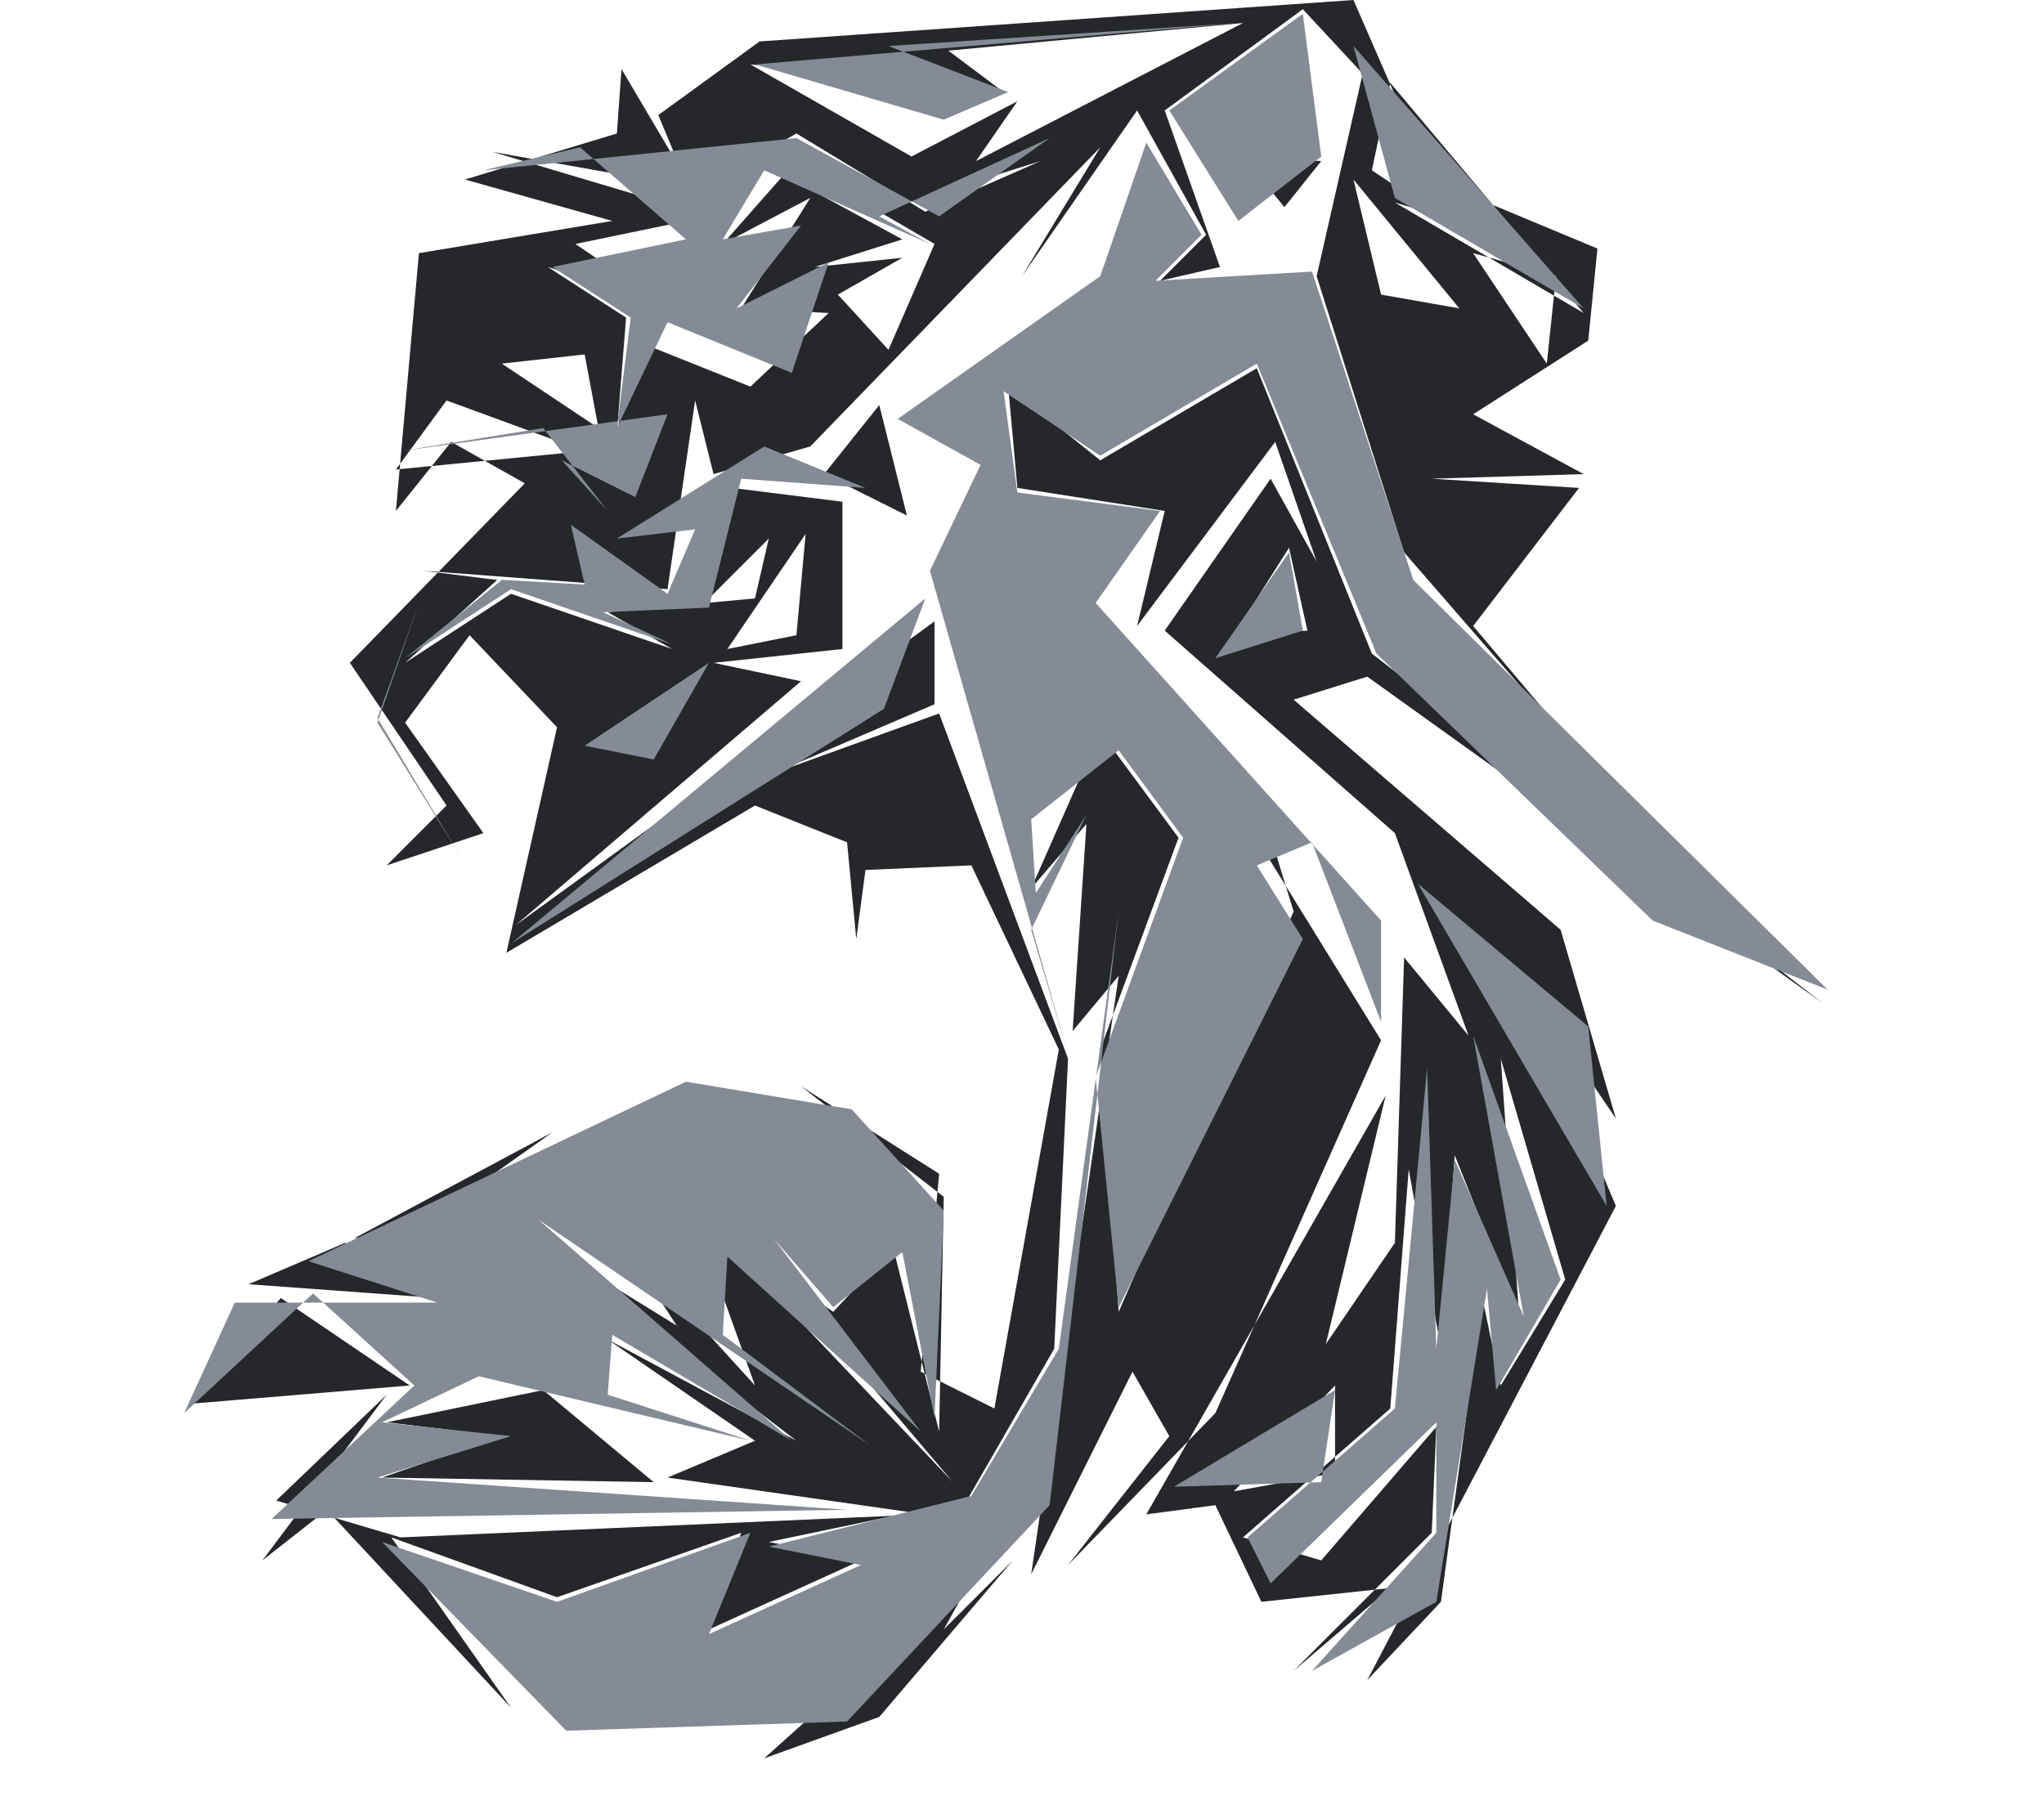
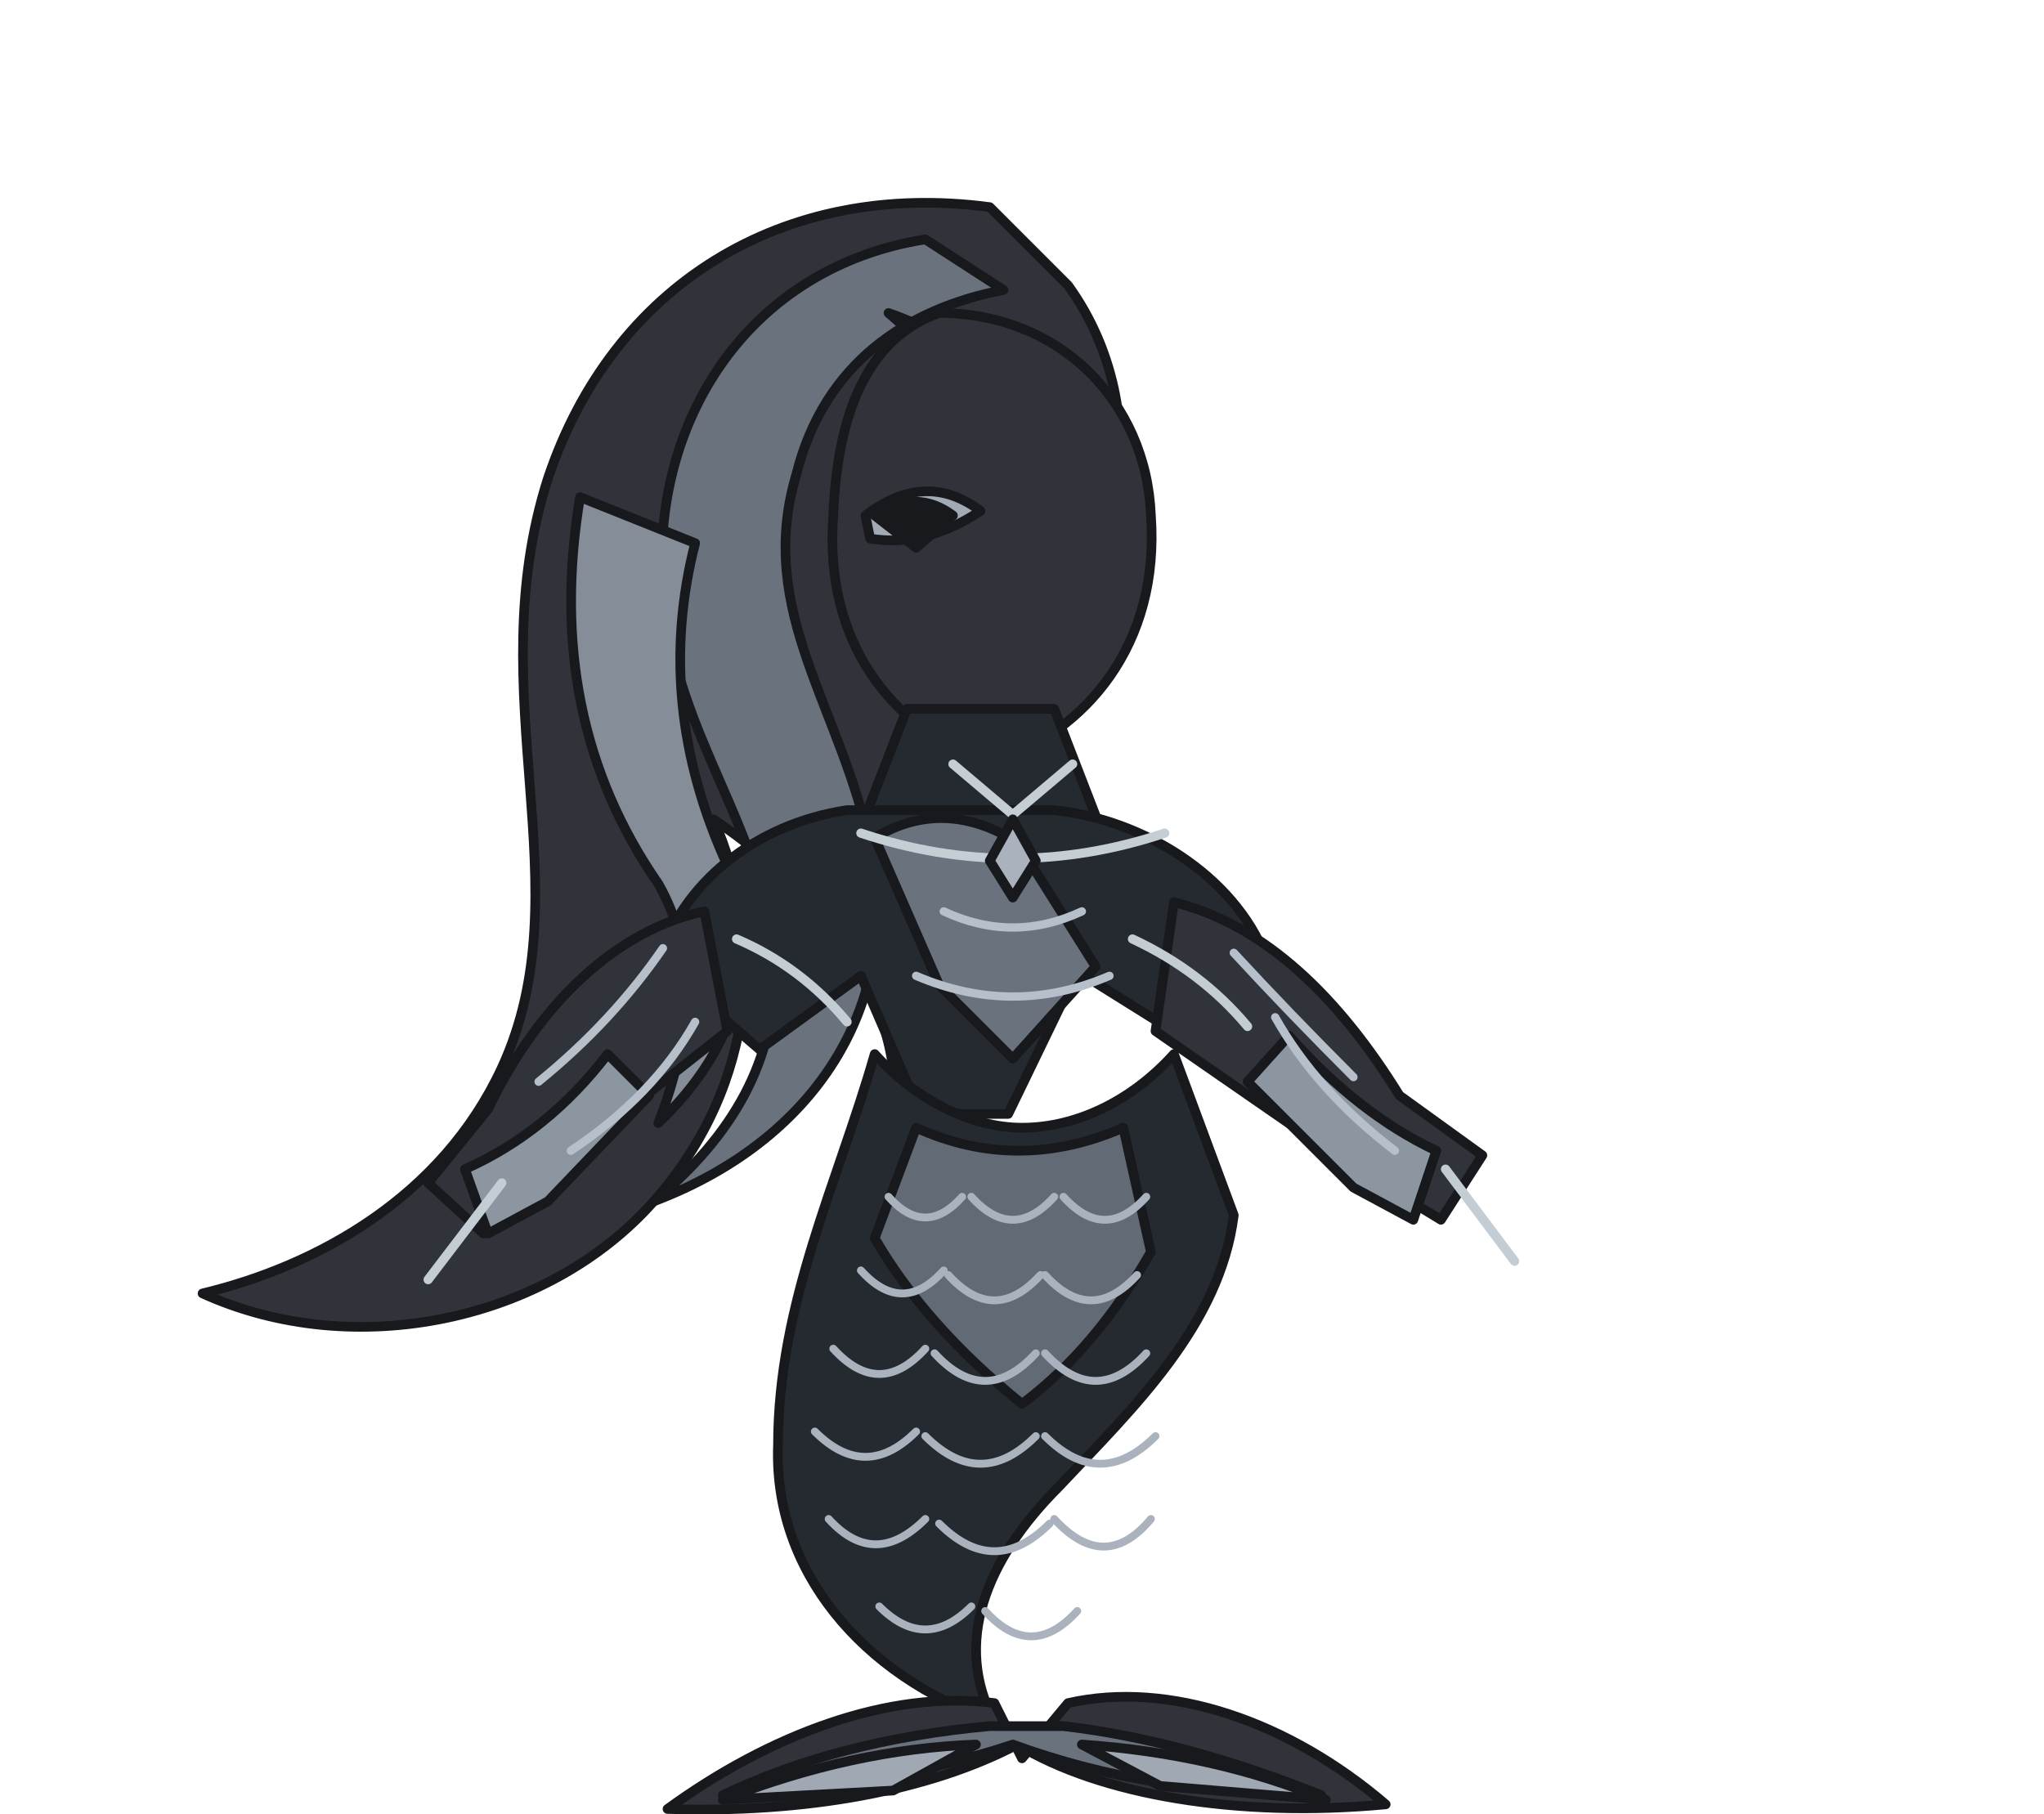
- <svg xmlns="http://www.w3.org/2000/svg" viewBox="0 0 444 394" width="444" height="394">
-   <path fill="#25272b" fill-rule="evenodd" d="M220,339 L205,354 L215,336 L201,352 L195,340 L164,365 L186,356 L159,372 L205,347 L166,382 L191,373ZM290,301 L290,320 L268,324ZM84,309 L109,312 L83,321 L142,322 L118,302ZM41,305 L89,301 L61,282ZM54,279 L95,282 L75,270ZM120,246 L77,269 L125,264 L96,263ZM250,145 L243,156 L273,172 L281,198 L243,285 L239,228 L256,182 L239,159 L224,193 L236,179 L233,224 L243,212 L224,342 L246,298 L254,312 L232,340 L264,307 L300,226ZM280,119 L284,137 L268,138ZM175,116 L173,138 L158,141ZM191,88 L179,103 L197,112ZM86,102 L97,87 L127,98ZM219,84 L221,106 L253,111 L247,136 L277,96 L286,122 L276,104 L253,137 L303,181 L319,225 L305,208 L303,270 L288,292 L301,238 L249,329 L264,327 L274,348 L302,345 L281,363 L311,333 L312,310 L287,339 L270,334 L302,306 L306,254 L313,293 L316,251 L330,286 L326,230 L340,278 L326,301 L322,282 L313,348 L297,365 L351,262 L330,212 L351,243 L339,202 L281,152 L297,147 L396,218 L298,142 L273,80 L239,100ZM109,79 L127,77 L130,93ZM320,55 L338,60 L336,79ZM294,39 L317,67 L300,64ZM270,34 L279,45 L287,35ZM107,33 L152,41 L173,29 L201,46 L226,35 L191,46 L203,53 L193,76 L182,64 L196,56 L177,58 L196,52 L161,33 L172,36 L157,53 L176,43 L161,67 L180,68 L163,84 L138,74 L134,94 L136,69 L119,58 L144,66 L125,53 L154,47ZM302,18 L344,68 L303,44 L313,47 L298,37ZM270,5 L212,35 L221,22 L198,34 L163,14 L218,20 L206,11ZM294,0 L165,9 L143,25 L148,37 L135,15 L134,29 L101,39 L133,48 L91,55 L86,111 L98,96 L114,105 L76,144 L97,175 L84,188 L105,181 L88,157 L102,138 L121,158 L110,207 L164,175 L184,183 L186,204 L188,189 L211,188 L230,228 L216,306 L200,298 L204,255 L174,236 L205,260 L204,311 L194,271 L181,285 L168,276 L207,322 L150,262 L164,301 L134,268 L147,288 L113,267 L173,313 L132,291 L164,313 L145,321 L201,329 L87,334 L60,326 L84,303 L57,339 L71,328 L111,371 L85,334 L121,347 L161,333 L154,354 L187,339 L167,335 L210,326 L229,293 L232,230 L204,155 L168,168 L203,153 L203,135 L112,201 L174,148 L155,144 L183,141 L183,109 L159,106 L153,131 L167,117 L164,130 L132,133 L146,141 L111,129 L88,144 L108,126 L92,124 L145,128 L151,87 L155,103 L176,97 L239,32 L222,60 L247,24 L262,51 L252,61 L265,58 L253,24 L283,2 L296,16 L286,60 L305,120 L358,181 L320,136 L343,106 L311,104 L344,103 L320,90 L345,74 L347,54 L311,39Z" />
-   <path fill="#858b94" fill-rule="evenodd" d="M290,302 L255,323 L287,322ZM205,263 L185,241 L149,235 L67,274 L95,283 L51,283 L40,307 L68,281 L90,301 L59,330 L184,328 L82,321 L111,312 L83,309 L104,299 L163,313 L132,303 L133,290 L172,313 L117,265 L189,314 L157,290 L158,273 L200,311 L168,269 L181,284 L196,272 L203,308ZM320,225 L331,286 L316,252 L312,293 L310,232 L303,306 L271,334 L276,344 L312,309 L312,333 L285,363 L312,348 L323,280 L325,302 L339,278ZM243,198 L230,293 L211,325 L167,336 L187,340 L154,355 L163,333 L121,348 L83,335 L123,376 L184,374 L228,327ZM308,192 L349,262 L345,223ZM154,144 L127,162 L142,165ZM91,131 L82,157 L100,186 L82,156ZM201,130 L111,205 L192,154ZM280,120 L264,143 L283,137ZM188,106 L166,97 L134,117 L151,115 L145,129 L124,114 L127,127 L92,125 L109,126 L88,143 L111,128 L146,140 L131,133 L154,132 L161,104ZM87,98 L118,93 L132,111 L122,100 L138,108 L145,90ZM249,31 L239,60 L195,91 L213,101 L202,124 L232,229 L224,202 L236,177 L225,194 L224,178 L243,163 L257,182 L238,234 L243,284 L283,204 L273,188 L285,183 L300,222 L300,200 L238,131 L252,111 L221,107 L218,85 L239,99 L273,79 L299,142 L359,200 L397,215 L307,126 L285,59 L251,61 L261,51ZM105,37 L126,32 L149,52 L120,58 L137,69 L134,93 L145,70 L172,81 L180,57 L160,67 L174,49 L157,52 L166,37 L202,53 L191,47 L228,30 L204,47 L173,30ZM294,10 L303,43 L344,67ZM283,3 L254,24 L269,48 L287,34ZM269,5 L193,10 L219,20 L205,26 L164,14Z" />
+ <svg xmlns="http://www.w3.org/2000/svg" width="444" height="394" viewBox="0 0 444 394">
+   <g stroke="#17191d" stroke-width="2.1" stroke-linejoin="round" stroke-linecap="round">
+     <path fill="#30343a" d="M215 45 C170 39 133 62 119 104 C104 151 127 193 109 232 C96 260 69 275 44 281 C77 296 119 287 142 261 C165 235 166 203 155 178 C183 197 198 221 194 250 C223 225 226 187 208 158 C245 136 253 91 232 62 Z" />
+     <path fill="#69727d" d="M201 52 C163 58 141 91 144 129 C147 161 167 181 168 210 C169 230 159 247 142 261 C179 247 196 216 189 184 C183 154 164 133 173 103 C179 79 197 67 218 63 Z" />
+     <path fill="#858e98" d="M126 108 Q118 156 143 192 Q155 213 143 244 Q169 219 158 188 Q142 153 151 118 Z M193 68 Q224 94 211 132 Q204 151 214 174 Q240 137 228 102 Q219 77 193 68 Z" />
+     <path fill="#30343a" d="M204 68 C230 68 249 87 250 112 C252 140 236 159 215 166 C193 158 179 139 181 112 C182 87 190 73 204 68 Z" />
+     <path fill="#a2abb5" d="M188 112 Q201 102 213 111 Q201 119 189 117 Z" />
+     <path fill="#17191d" d="M190 112 Q199 106 207 112 L199 119 Z" />
+     <path fill="#252a30" d="M197 154 L229 154 L241 185 L185 185 Z" />
+     <path fill="#252a30" d="M184 176 C164 179 148 192 143 209 L165 228 L187 212 L200 242 L219 242 L234 211 L258 226 L275 208 C268 190 248 178 229 176 Z" />
+     <path fill="#69727d" d="M190 182 Q205 173 221 183 L238 210 L220 230 L204 214 Z" />
+     <path fill="#30343a" d="M153 198 C134 202 117 218 106 241 L93 257 L105 268 L125 250 L158 224 Z" />
+     <path fill="#30343a" d="M255 196 C275 201 291 217 304 238 L322 251 L313 265 L290 251 L251 224 Z" />
+     <path fill="#8c96a1" d="M101 254 Q119 246 132 229 L141 238 L119 261 L106 268 Z M312 250 Q295 242 280 225 L271 235 L294 258 L307 265 Z" />
+     <path fill="none" stroke="#c4ccd4" stroke-width="2" d="M109 257 L93 278 M314 254 L329 274 M160 204 Q174 210 184 222 M246 204 Q261 211 271 223" />
+     <path fill="#252a30" d="M190 229 C199 239 211 245 222 245 C234 245 246 239 255 229 L268 264 C265 288 246 306 230 323 C214 339 207 357 216 374 C187 364 168 341 169 314 C169 283 182 257 190 229 Z" />
+     <path fill="#626b75" d="M199 245 Q221 255 244 245 L250 272 Q238 293 222 305 Q201 288 190 269 Z" />
+     <g fill="none" stroke="#aab3bd" stroke-width="1.7">
+       <path d="M193 260 Q201 269 209 260 M211 260 Q220 270 229 260 M231 260 Q240 270 249 260" />
+       <path d="M187 276 Q196 286 205 276 M206 277 Q216 288 226 277 M227 277 Q237 288 247 277" />
+       <path d="M181 293 Q191 304 201 293 M203 294 Q214 306 225 294 M227 294 Q238 306 249 294" />
+       <path d="M177 311 Q188 322 199 311 M201 312 Q213 324 225 312 M227 312 Q239 324 251 312" />
+       <path d="M180 330 Q190 341 201 330 M204 331 Q216 343 228 331 M229 330 Q240 342 250 330" />
+       <path d="M191 349 Q201 359 211 349 M214 350 Q224 361 234 350" />
+     </g>
+     <path fill="#30343a" d="M216 370 C193 367 167 377 145 393 C175 394 202 389 221 379 C239 390 269 395 301 392 C280 374 254 365 232 370 L222 382 Z" />
+     <path fill="#69727d" d="M215 375 Q182 378 157 390 Q193 388 220 379 Q250 390 287 390 Q257 378 231 375 Z" />
+     <path fill="#a0a9b3" d="M157 391 Q185 380 212 379 L194 389 Z M235 379 Q264 381 288 391 L252 388 Z" />
+     <path fill="none" stroke="#c5cdd5" stroke-width="2" d="M187 181 Q220 192 253 181 M207 166 L220 177 L233 166" />
+     <path fill="#aab3bd" d="M220 178 L225 187 L220 195 L215 187 Z" />
+     <g fill="none" stroke="#b7c0ca" stroke-width="1.8">
+       <path d="M117 235 Q133 222 144 206 M124 250 Q142 238 151 222 M294 234 Q280 220 268 207 M303 250 Q286 237 277 221" />
+       <path d="M205 198 Q220 205 235 198 M199 212 Q220 221 241 212" />
+     </g>
+   </g>
</svg>
